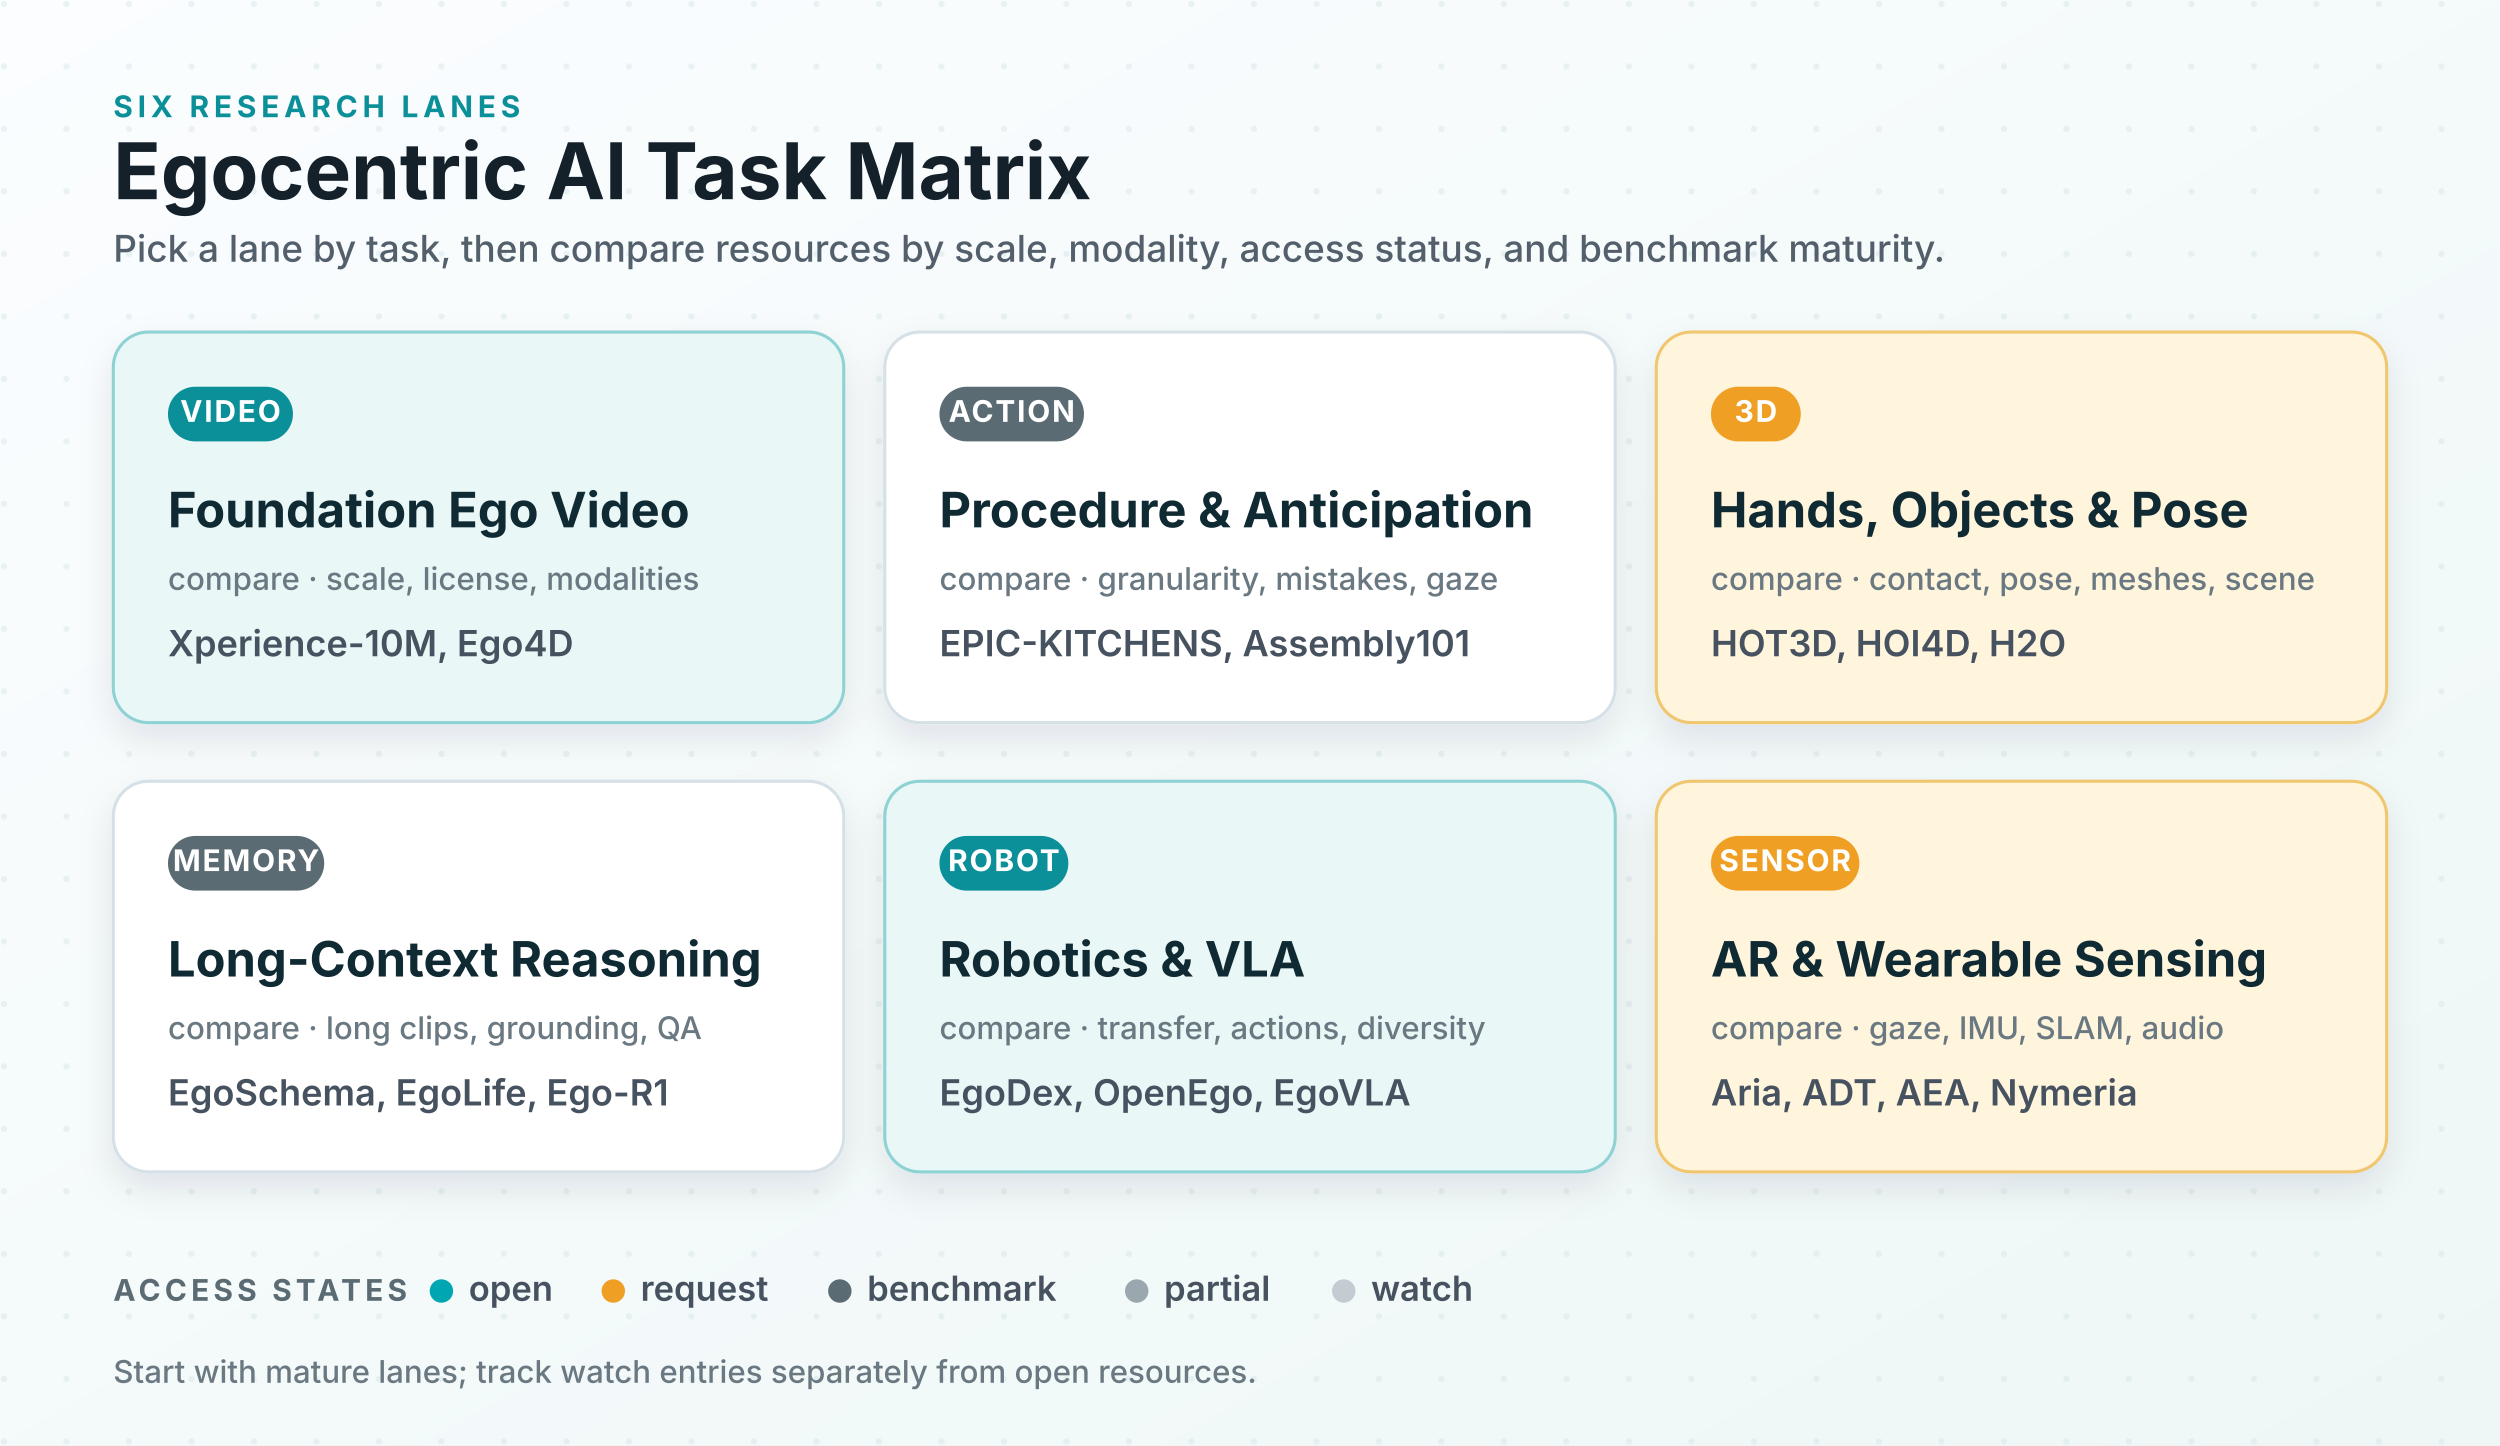
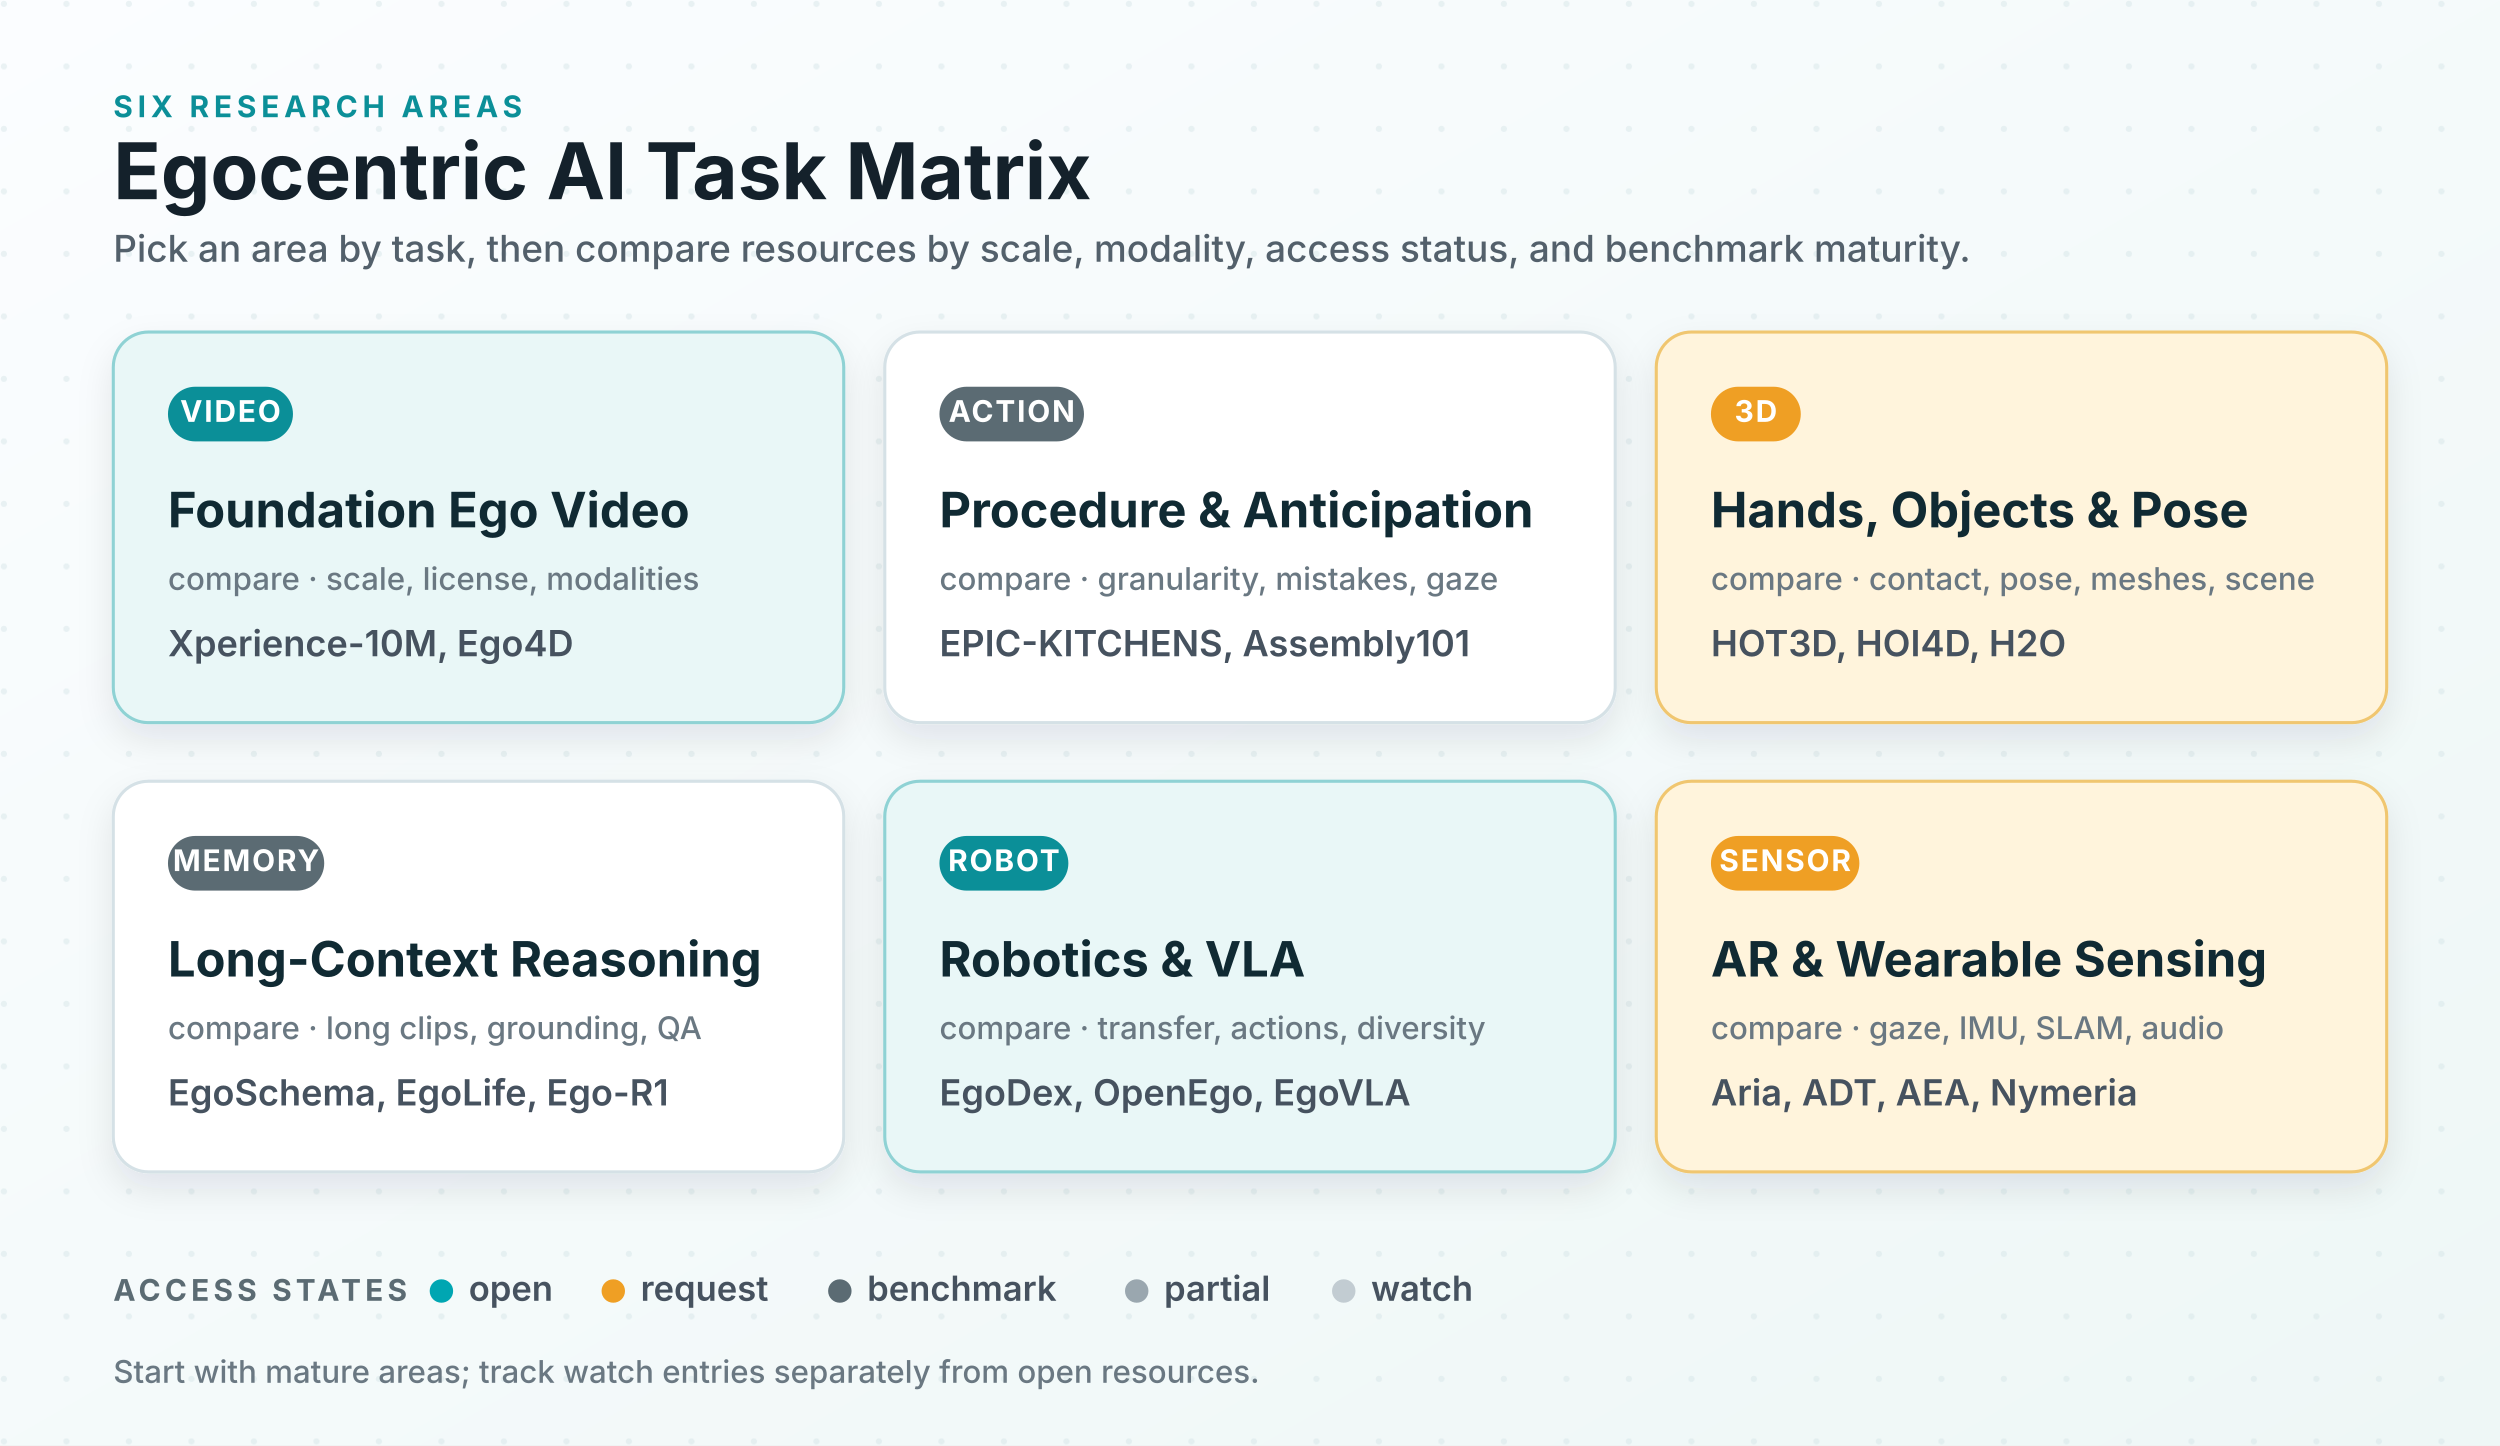
<svg xmlns="http://www.w3.org/2000/svg" viewBox="0 0 1280 740" role="img" aria-labelledby="title desc">
  <defs>
    <linearGradient id="bg" x1="0" x2="1" y1="0" y2="1">
      <stop offset="0" stop-color="#fbfdff" />
      <stop offset="1" stop-color="#eef7f6" />
    </linearGradient>
    <pattern id="dots" width="32" height="32" patternUnits="userSpaceOnUse">
      <circle cx="2" cy="2" r="1.6" fill="#cfe0e4" opacity="0.4" />
    </pattern>
    <filter id="shadow" x="-8%" y="-10%" width="116%" height="135%">
      <feDropShadow dx="0" dy="8" stdDeviation="9" flood-color="#0f2a33" flood-opacity="0.09" />
    </filter>
    <style>
      .ink { fill: #14212b; }
      .kicker { font: 700 15.3px system-ui, -apple-system, "Segoe UI", sans-serif; fill: #0b8f98; letter-spacing: .16em; }
      .title { font: 700 40.1px system-ui, -apple-system, "Segoe UI", sans-serif; }
      .subtitle { font: 500 18.9px system-ui, -apple-system, "Segoe UI", sans-serif; fill: #53606b; }
      .label { font: 700 25px system-ui, -apple-system, "Segoe UI", sans-serif; fill: #102a33; }
      .compare { font: 500 16px system-ui, -apple-system, "Segoe UI", sans-serif; fill: #6a7882; }
      .anchors { font: 600 18.5px system-ui, -apple-system, "Segoe UI", sans-serif; fill: #46525f; }
      .pillText { font: 700 15.3px system-ui, -apple-system, "Segoe UI", sans-serif; fill: #ffffff; letter-spacing: .06em; }
      .legendK { font: 700 15.3px system-ui, -apple-system, "Segoe UI", sans-serif; fill: #5b6b73; letter-spacing: .14em; }
      .legendT { font: 600 17.7px system-ui, -apple-system, "Segoe UI", sans-serif; fill: #46525f; }
    </style>
  </defs>
  <rect width="1280" height="740" fill="url(#bg)" />
  <rect width="1280" height="740" fill="url(#dots)" />
-   <text class="kicker" x="58" y="60">SIX RESEARCH LANES</text>
+   <text class="kicker" x="58" y="60">SIX RESEARCH AREAS</text>
  <text class="title ink" x="58" y="102">Egocentric AI Task Matrix</text>
-   <text class="subtitle" x="58" y="134">Pick a lane by task, then compare resources by scale, modality, access status, and benchmark maturity.</text>
+   <text class="subtitle" x="58" y="134">Pick an area by task, then compare resources by scale, modality, access status, and benchmark maturity.</text>
  <g transform="translate(58 170)">
    <rect width="374" height="200" rx="18" fill="#e9f7f7" stroke="#8fd2d4" stroke-width="1.6" filter="url(#shadow)" />
    <rect x="28" y="28" width="64" height="28" rx="14" fill="#0b8f98" />
    <text class="pillText" x="60" y="46" text-anchor="middle">VIDEO</text>
    <text class="label" x="28" y="100">Foundation Ego Video</text>
    <text class="compare" x="28" y="132">compare · scale, license, modalities</text>
    <text class="anchors" x="28" y="166">Xperience-10M, Ego4D</text>
  </g>
  <g transform="translate(453 170)">
    <rect width="374" height="200" rx="18" fill="#ffffff" stroke="#d5e1e6" stroke-width="1.6" filter="url(#shadow)" />
    <rect x="28" y="28" width="74" height="28" rx="14" fill="#5b6b73" />
    <text class="pillText" x="65" y="46" text-anchor="middle">ACTION</text>
    <text class="label" x="28" y="100">Procedure &amp; Anticipation</text>
    <text class="compare" x="28" y="132">compare · granularity, mistakes, gaze</text>
    <text class="anchors" x="28" y="166">EPIC-KITCHENS, Assembly101</text>
  </g>
  <g transform="translate(848 170)">
    <rect width="374" height="200" rx="18" fill="#fff4dc" stroke="#f0c66f" stroke-width="1.6" filter="url(#shadow)" />
    <rect x="28" y="28" width="46" height="28" rx="14" fill="#ef9f24" />
    <text class="pillText" x="51" y="46" text-anchor="middle">3D</text>
    <text class="label" x="28" y="100">Hands, Objects &amp; Pose</text>
    <text class="compare" x="28" y="132">compare · contact, pose, meshes, scene</text>
    <text class="anchors" x="28" y="166">HOT3D, HOI4D, H2O</text>
  </g>
  <g transform="translate(58 400)">
    <rect width="374" height="200" rx="18" fill="#ffffff" stroke="#d5e1e6" stroke-width="1.6" filter="url(#shadow)" />
    <rect x="28" y="28" width="80" height="28" rx="14" fill="#5b6b73" />
    <text class="pillText" x="68" y="46" text-anchor="middle">MEMORY</text>
    <text class="label" x="28" y="100">Long-Context Reasoning</text>
    <text class="compare" x="28" y="132">compare · long clips, grounding, QA</text>
    <text class="anchors" x="28" y="166">EgoSchema, EgoLife, Ego-R1</text>
  </g>
  <g transform="translate(453 400)">
    <rect width="374" height="200" rx="18" fill="#e9f7f7" stroke="#8fd2d4" stroke-width="1.6" filter="url(#shadow)" />
    <rect x="28" y="28" width="66" height="28" rx="14" fill="#0b8f98" />
    <text class="pillText" x="61" y="46" text-anchor="middle">ROBOT</text>
    <text class="label" x="28" y="100">Robotics &amp; VLA</text>
    <text class="compare" x="28" y="132">compare · transfer, actions, diversity</text>
    <text class="anchors" x="28" y="166">EgoDex, OpenEgo, EgoVLA</text>
  </g>
  <g transform="translate(848 400)">
    <rect width="374" height="200" rx="18" fill="#fff4dc" stroke="#f0c66f" stroke-width="1.6" filter="url(#shadow)" />
    <rect x="28" y="28" width="76" height="28" rx="14" fill="#ef9f24" />
    <text class="pillText" x="66" y="46" text-anchor="middle">SENSOR</text>
    <text class="label" x="28" y="100">AR &amp; Wearable Sensing</text>
    <text class="compare" x="28" y="132">compare · gaze, IMU, SLAM, audio</text>
    <text class="anchors" x="28" y="166">Aria, ADT, AEA, Nymeria</text>
  </g>
  <text class="legendK" x="58" y="666">ACCESS STATES</text>
  <circle cx="226" cy="661" r="6" fill="#00a6b2" />
  <text class="legendT" x="240" y="666">open</text>
  <circle cx="314" cy="661" r="6" fill="#ef9f24" />
  <text class="legendT" x="328" y="666">request</text>
  <circle cx="430" cy="661" r="6" fill="#5b6b73" />
  <text class="legendT" x="444" y="666">benchmark</text>
  <circle cx="582" cy="661" r="6" fill="#9aa7af" />
  <text class="legendT" x="596" y="666">partial</text>
  <circle cx="688" cy="661" r="6" fill="#c2ccd2" />
  <text class="legendT" x="702" y="666">watch</text>
-   <text class="compare" x="58" y="708">Start with mature lanes; track watch entries separately from open resources.</text>
+   <text class="compare" x="58" y="708">Start with mature areas; track watch entries separately from open resources.</text>
</svg>
